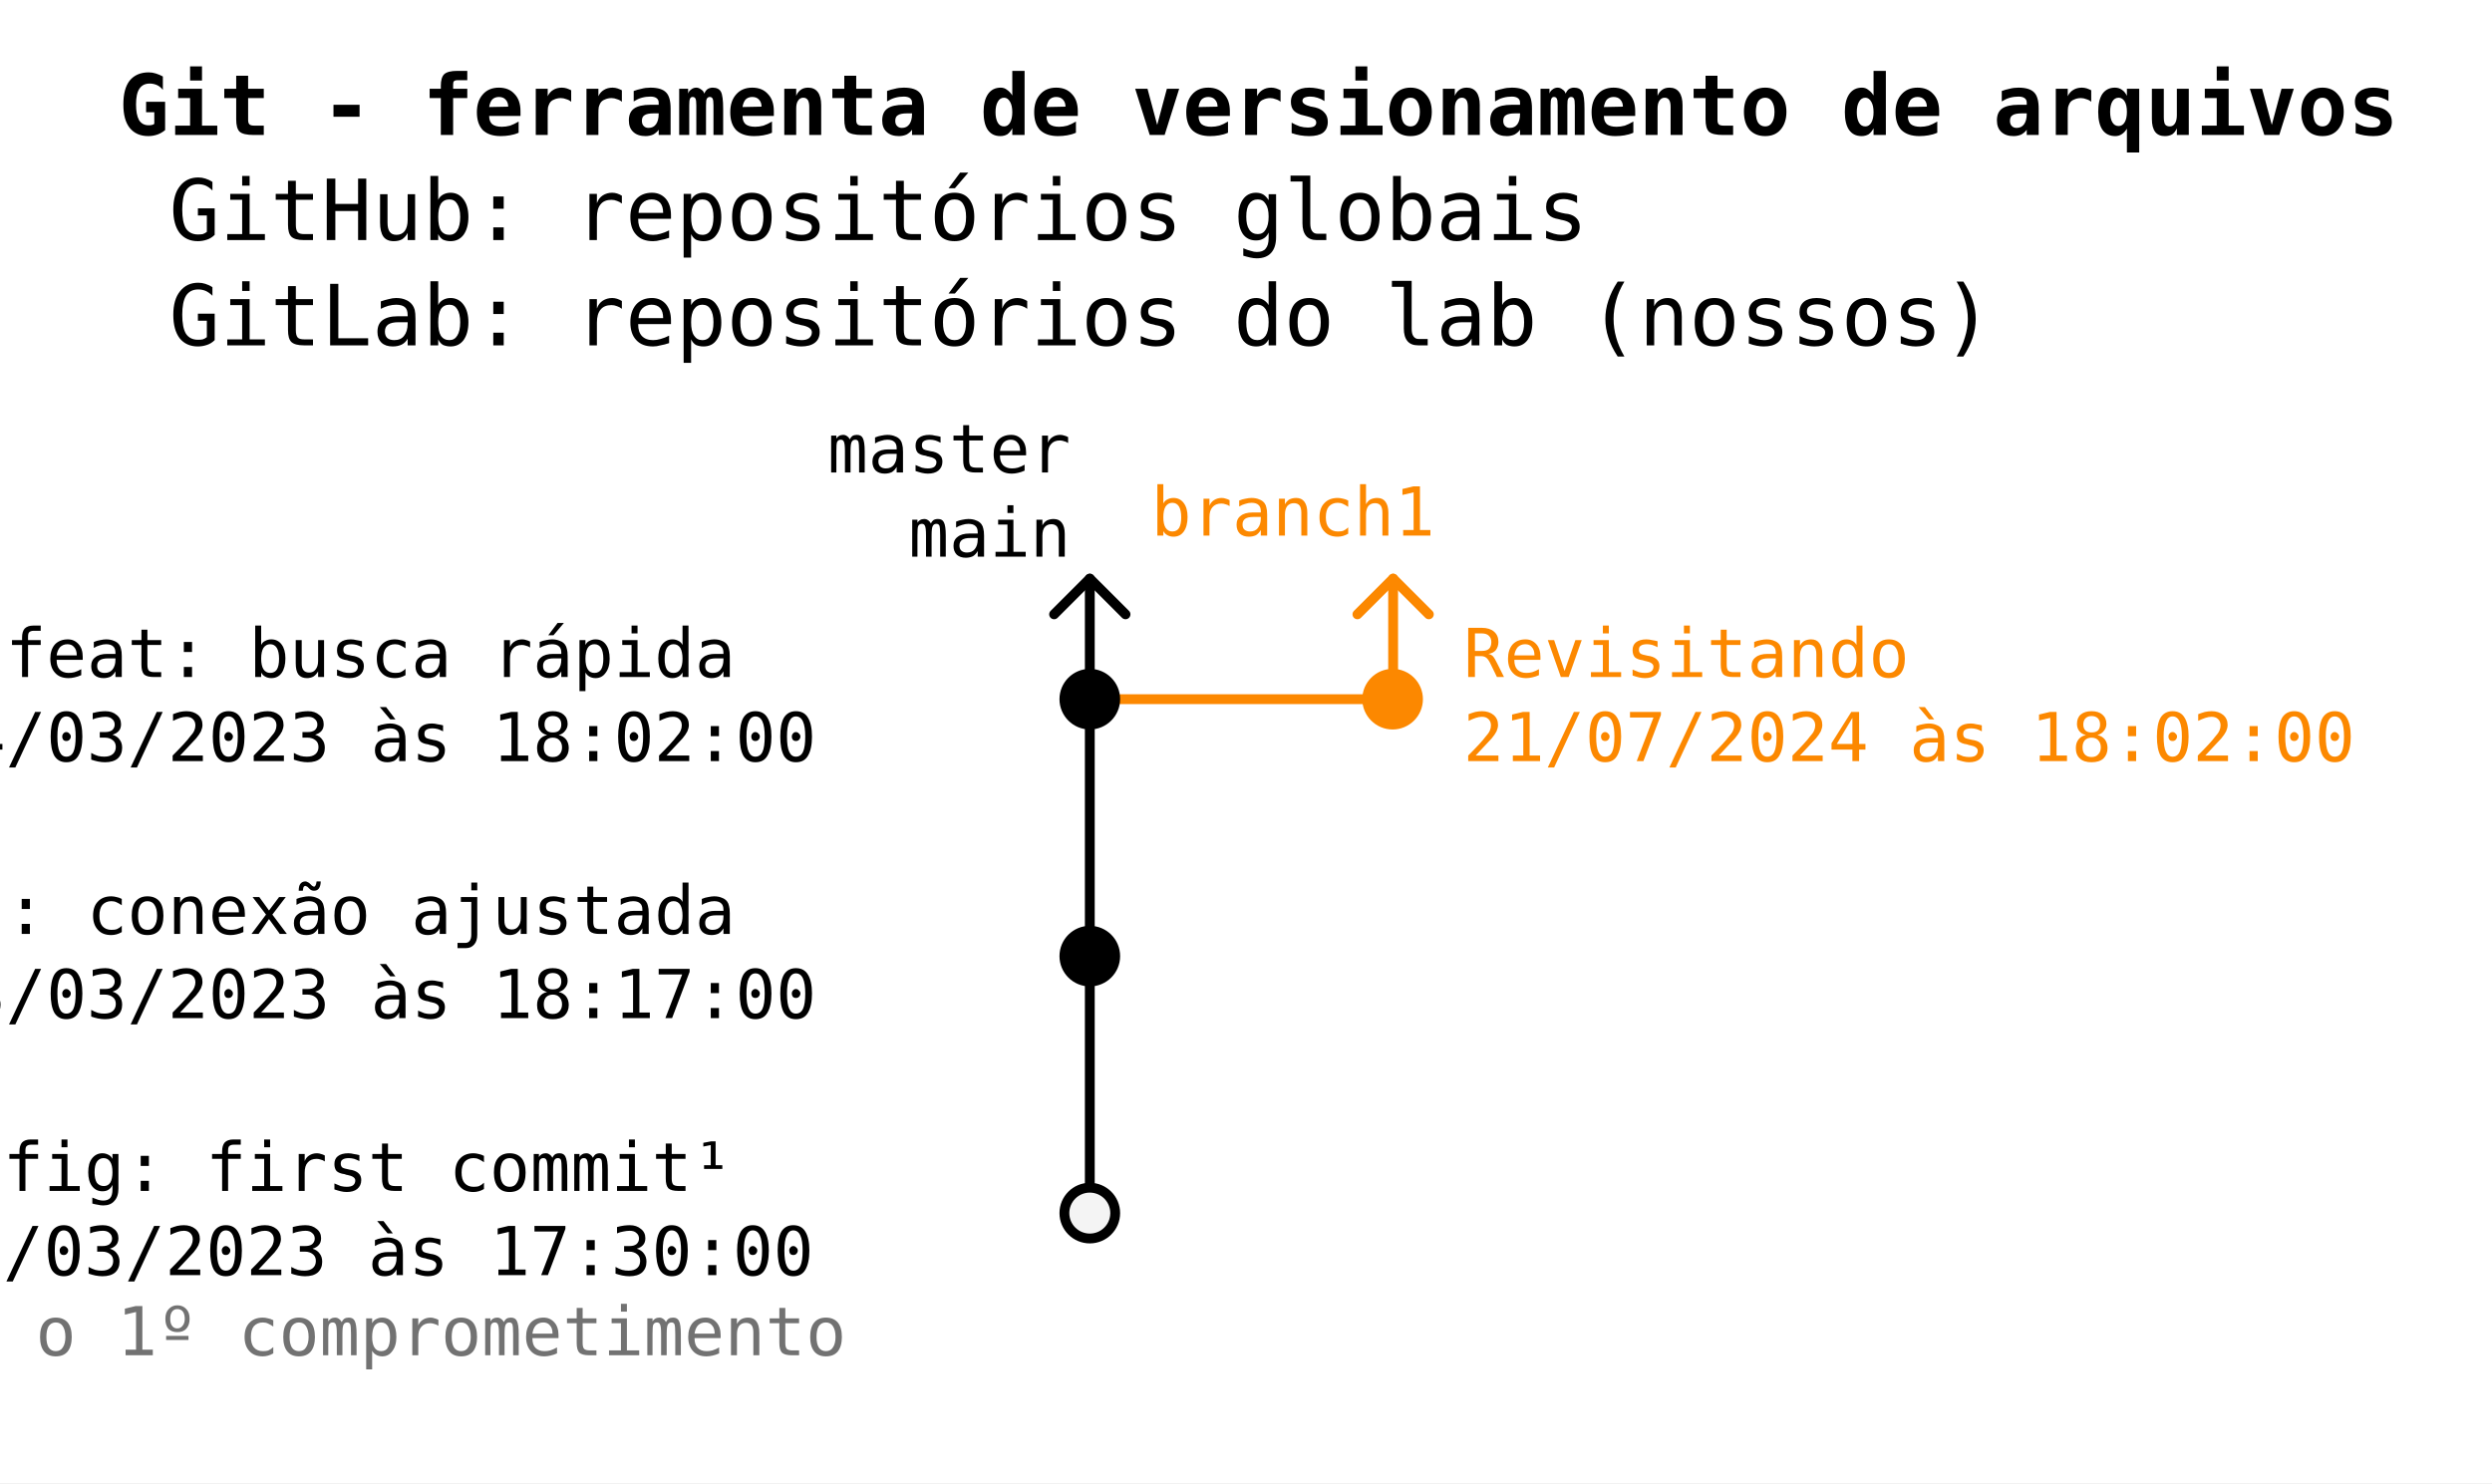
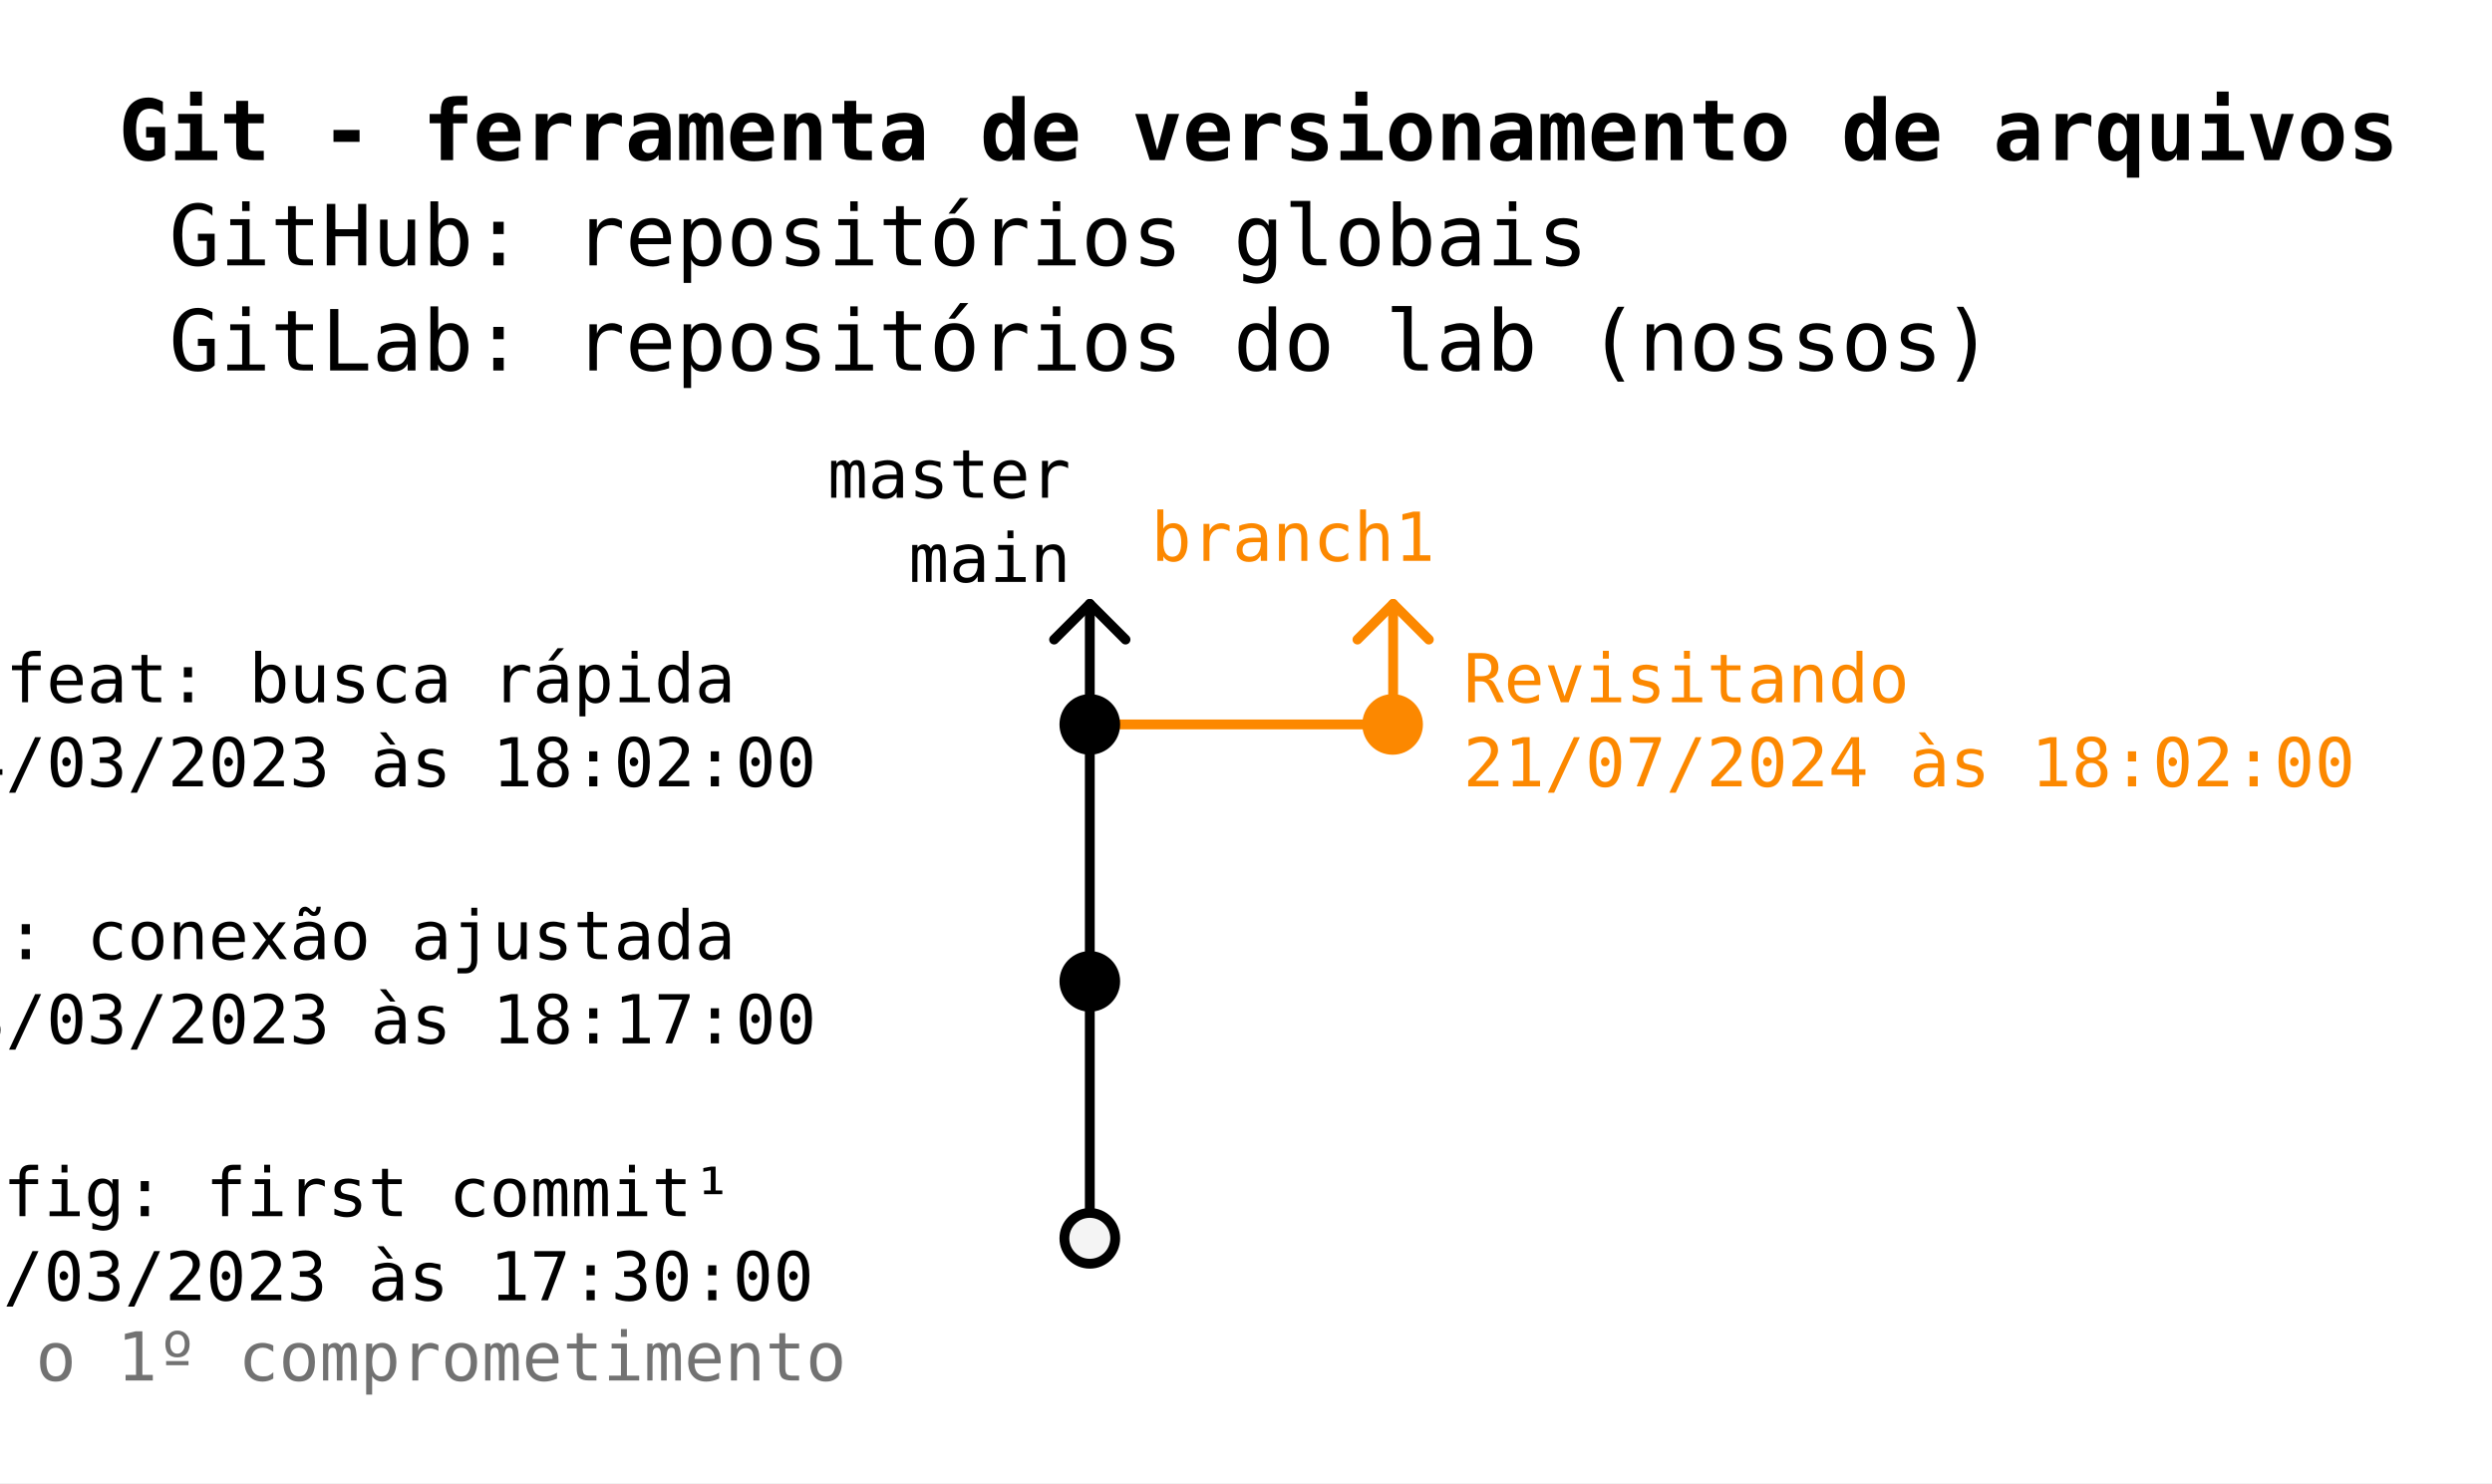
<svg xmlns="http://www.w3.org/2000/svg" width="104.469mm" height="62.186mm" viewBox="0 0 104.469 62.186" version="1.1" id="svg5">
  <defs id="defs2" />
  <g id="layer1" transform="translate(3.878542,2.04191)">
    <rect style="fill:#ffffff;stroke-width:0.265" id="rect1" width="104.469" height="62.186" x="-3.879" y="-2.042" />
-     <path style="fill:#fc8800;fill-opacity:1;stroke:#fc8800;stroke-width:0.412;stroke-linecap:round;stroke-linejoin:round;stroke-dasharray:none;stroke-opacity:1" d="M 42.335,27.273 H 54.296" id="path1347" />
-     <path style="fill:#000000;stroke:#000000;stroke-width:0.412;stroke-linecap:round;stroke-linejoin:round;stroke-dasharray:none;stroke-opacity:1" d="M 41.808,48.615 V 22.253" id="path245" />
-     <circle style="fill:#000000;stroke:#000000;stroke-width:0.412;stroke-linecap:round;stroke-linejoin:round;stroke-dasharray:none;stroke-opacity:1" id="path1017" cx="41.808" cy="38.047" r="1.065" />
-     <circle style="fill:#f4f4f4;fill-opacity:1;stroke:#000000;stroke-width:0.412;stroke-linecap:round;stroke-linejoin:round;stroke-dasharray:none;stroke-opacity:1" id="circle1127" cx="41.808" cy="48.821" r="1.065" />
-     <text xml:space="preserve" style="font-size:2.822px;font-family:Consolas;-inkscape-font-specification:Consolas;fill:#000000;stroke:#000000;stroke-width:0.412;stroke-linecap:round;stroke-linejoin:round;stroke-dasharray:none;stroke-opacity:1" x="38.732" y="47.891" id="text1183">
-       <tspan id="tspan1181" style="text-align:end;text-anchor:end;stroke:none;stroke-width:0.412" x="38.732" y="47.891">config: first commit¹</tspan>
-       <tspan style="text-align:end;text-anchor:end;stroke:none;stroke-width:0.412" x="38.732" y="51.419" id="tspan1235">02/03/2023 às 17:30:00</tspan>
+     <path style="fill:#fc8800;fill-opacity:1;stroke:#fc8800;stroke-width:0.412;stroke-linecap:round;stroke-linejoin:round;stroke-dasharray:none;stroke-opacity:1" d="M 42.335,28.332 H 54.296" id="path1347" />
+     <path style="fill:#000000;stroke:#000000;stroke-width:0.412;stroke-linecap:round;stroke-linejoin:round;stroke-dasharray:none;stroke-opacity:1" d="M 41.808,49.673 V 23.312" id="path245" />
+     <circle style="fill:#000000;stroke:#000000;stroke-width:0.412;stroke-linecap:round;stroke-linejoin:round;stroke-dasharray:none;stroke-opacity:1" id="path1017" cx="41.808" cy="39.106" r="1.065" />
+     <circle style="fill:#f4f4f4;fill-opacity:1;stroke:#000000;stroke-width:0.412;stroke-linecap:round;stroke-linejoin:round;stroke-dasharray:none;stroke-opacity:1" id="circle1127" cx="41.808" cy="49.879" r="1.065" />
+     <text xml:space="preserve" style="font-size:2.822px;font-family:Consolas;-inkscape-font-specification:Consolas;fill:#000000;stroke:#000000;stroke-width:0.412;stroke-linecap:round;stroke-linejoin:round;stroke-dasharray:none;stroke-opacity:1" x="38.732" y="48.949" id="text1183">
+       <tspan id="tspan1181" style="font-style:normal;font-variant:normal;font-weight:normal;font-stretch:normal;font-family:Monospace;-inkscape-font-specification:Monospace;text-align:end;text-anchor:end;stroke:none;stroke-width:0.412" x="38.732" y="48.949">config: first commit¹</tspan>
+       <tspan style="font-style:normal;font-variant:normal;font-weight:normal;font-stretch:normal;font-family:Monospace;-inkscape-font-specification:Monospace;text-align:end;text-anchor:end;stroke:none;stroke-width:0.412" x="38.732" y="52.477" id="tspan1235">02/03/2023 às 17:30:00</tspan>
    </text>
-     <text xml:space="preserve" style="font-size:2.822px;font-family:Consolas;-inkscape-font-specification:Consolas;fill:#000000;stroke:#000000;stroke-width:0.412;stroke-linecap:round;stroke-linejoin:round;stroke-dasharray:none;stroke-opacity:1" x="38.839" y="37.117" id="text1241">
-       <tspan id="tspan1237" style="text-align:end;text-anchor:end;stroke:none;stroke-width:0.412" x="38.839" y="37.117">feat: conexão ajustada</tspan>
-       <tspan style="text-align:end;text-anchor:end;stroke:none;stroke-width:0.412" x="38.839" y="40.645" id="tspan1239">03/03/2023 às 18:17:00</tspan>
+     <text xml:space="preserve" style="font-size:2.822px;font-family:Consolas;-inkscape-font-specification:Consolas;fill:#000000;stroke:#000000;stroke-width:0.412;stroke-linecap:round;stroke-linejoin:round;stroke-dasharray:none;stroke-opacity:1" x="38.839" y="38.175" id="text1241">
+       <tspan id="tspan1237" style="font-style:normal;font-variant:normal;font-weight:normal;font-stretch:normal;font-family:Monospace;-inkscape-font-specification:Monospace;text-align:end;text-anchor:end;stroke:none;stroke-width:0.412" x="38.839" y="38.175">feat: conexão ajustada</tspan>
+       <tspan style="font-style:normal;font-variant:normal;font-weight:normal;font-stretch:normal;font-family:Monospace;-inkscape-font-specification:Monospace;text-align:end;text-anchor:end;stroke:none;stroke-width:0.412" x="38.839" y="41.703" id="tspan1239">03/03/2023 às 18:17:00</tspan>
    </text>
-     <circle style="fill:#000000;stroke:#000000;stroke-width:0.412;stroke-linecap:round;stroke-linejoin:round;stroke-dasharray:none;stroke-opacity:1" id="circle1243" cx="41.808" cy="27.273" r="1.065" />
-     <text xml:space="preserve" style="font-size:2.822px;font-family:Consolas;-inkscape-font-specification:Consolas;fill:#000000;stroke:#000000;stroke-width:0.412;stroke-linecap:round;stroke-linejoin:round;stroke-dasharray:none;stroke-opacity:1" x="38.839" y="26.343" id="text1249">
-       <tspan id="tspan1245" style="text-align:end;text-anchor:end;stroke:none;stroke-width:0.412" x="38.839" y="26.343">feat: busca rápida</tspan>
-       <tspan style="text-align:end;text-anchor:end;stroke:none;stroke-width:0.412" x="38.839" y="29.871" id="tspan1247">04/03/2023 às 18:02:00</tspan>
+     <circle style="fill:#000000;stroke:#000000;stroke-width:0.412;stroke-linecap:round;stroke-linejoin:round;stroke-dasharray:none;stroke-opacity:1" id="circle1243" cx="41.808" cy="28.332" r="1.065" />
+     <text xml:space="preserve" style="font-size:2.822px;font-family:Consolas;-inkscape-font-specification:Consolas;fill:#000000;stroke:#000000;stroke-width:0.412;stroke-linecap:round;stroke-linejoin:round;stroke-dasharray:none;stroke-opacity:1" x="38.839" y="27.402" id="text1249">
+       <tspan id="tspan1245" style="font-style:normal;font-variant:normal;font-weight:normal;font-stretch:normal;font-family:Monospace;-inkscape-font-specification:Monospace;text-align:end;text-anchor:end;stroke:none;stroke-width:0.412" x="38.839" y="27.402">feat: busca rápida</tspan>
+       <tspan style="font-style:normal;font-variant:normal;font-weight:normal;font-stretch:normal;font-family:Monospace;-inkscape-font-specification:Monospace;text-align:end;text-anchor:end;stroke:none;stroke-width:0.412" x="38.839" y="30.929" id="tspan1247">04/03/2023 às 18:02:00</tspan>
    </text>
-     <circle style="fill:#fc8800;fill-opacity:1;stroke:#fc8800;stroke-width:0.412;stroke-linecap:round;stroke-linejoin:round;stroke-dasharray:none;stroke-opacity:1" id="circle1664" cx="-54.502" cy="27.273" r="1.065" transform="scale(-1,1)" />
-     <text xml:space="preserve" style="font-size:3.528px;font-family:Consolas;-inkscape-font-specification:Consolas;fill:#000000;stroke:#000000;stroke-width:0.412;stroke-linecap:round;stroke-linejoin:round;stroke-dasharray:none;stroke-opacity:1" x="1.09" y="3.617" id="text2638">
-       <tspan style="font-style:normal;font-variant:normal;font-weight:bold;font-stretch:normal;font-size:3.528px;font-family:Consolas;-inkscape-font-specification:'Consolas Bold';stroke:none;stroke-width:0.412" x="1.09" y="3.617" id="tspan2636">Git - ferramenta de versionamento de arquivos </tspan>
-       <tspan style="font-size:3.528px;stroke:none;stroke-width:0.412" x="1.09" y="8.026" id="tspan2744"> GitHub: repositórios globais</tspan>
-       <tspan style="font-size:3.528px;stroke:none;stroke-width:0.412" x="1.09" y="12.436" id="tspan2746"> GitLab: repositórios do lab (nossos)</tspan>
+     <circle style="fill:#fc8800;fill-opacity:1;stroke:#fc8800;stroke-width:0.412;stroke-linecap:round;stroke-linejoin:round;stroke-dasharray:none;stroke-opacity:1" id="circle1664" cx="-54.502" cy="28.332" r="1.065" transform="scale(-1,1)" />
+     <text xml:space="preserve" style="font-size:3.528px;font-family:Consolas;-inkscape-font-specification:Consolas;fill:#000000;stroke:#000000;stroke-width:0.412;stroke-linecap:round;stroke-linejoin:round;stroke-dasharray:none;stroke-opacity:1" x="1.09" y="4.675" id="text2638">
+       <tspan style="font-style:normal;font-variant:normal;font-weight:bold;font-stretch:normal;font-size:3.528px;font-family:Monospace;-inkscape-font-specification:'Monospace Bold';stroke:none;stroke-width:0.412" x="1.09" y="4.675" id="tspan2636">Git - ferramenta de versionamento de arquivos </tspan>
+       <tspan style="font-style:normal;font-variant:normal;font-weight:normal;font-stretch:normal;font-size:3.528px;font-family:Monospace;-inkscape-font-specification:Monospace;stroke:none;stroke-width:0.412" x="1.09" y="9.085" id="tspan2744"> GitHub: repositórios globais</tspan>
+       <tspan style="font-style:normal;font-variant:normal;font-weight:normal;font-stretch:normal;font-size:3.528px;font-family:Monospace;-inkscape-font-specification:Monospace;stroke:none;stroke-width:0.412" x="1.09" y="13.494" id="tspan2746"> GitLab: repositórios do lab (nossos)</tspan>
    </text>
-     <text xml:space="preserve" style="font-size:2.822px;font-family:Consolas;-inkscape-font-specification:Consolas;fill:#000000;stroke:#000000;stroke-width:0.412;stroke-linecap:round;stroke-linejoin:round;stroke-dasharray:none;stroke-opacity:1" x="40.092" y="54.779" id="text2754">
-       <tspan style="text-align:end;text-anchor:end;fill:#727272;fill-opacity:1;stroke:none;stroke-width:0.412" x="40.092" y="54.779" id="tspan2758">¹é o 1º comprometimento</tspan>
+     <text xml:space="preserve" style="font-size:2.822px;font-family:Consolas;-inkscape-font-specification:Consolas;fill:#000000;stroke:#000000;stroke-width:0.412;stroke-linecap:round;stroke-linejoin:round;stroke-dasharray:none;stroke-opacity:1" x="40.092" y="55.838" id="text2754">
+       <tspan style="font-style:normal;font-variant:normal;font-weight:normal;font-stretch:normal;font-family:Monospace;-inkscape-font-specification:Monospace;text-align:end;text-anchor:end;fill:#727272;fill-opacity:1;stroke:none;stroke-width:0.412" x="40.092" y="55.838" id="tspan2758">¹é o 1º comprometimento</tspan>
    </text>
-     <text xml:space="preserve" style="font-size:2.822px;font-family:Consolas;-inkscape-font-specification:Consolas;text-align:start;text-anchor:start;fill:#fc8800;fill-opacity:1;stroke:#000000;stroke-width:0.412;stroke-linecap:round;stroke-linejoin:round;stroke-dasharray:none;stroke-opacity:1" x="57.47" y="26.343" id="text2868">
-       <tspan style="text-align:start;text-anchor:start;fill:#fc8800;fill-opacity:1;stroke:none;stroke-width:0.412" x="57.47" y="26.343" id="tspan2866">Revisitando</tspan>
-       <tspan style="text-align:start;text-anchor:start;fill:#fc8800;fill-opacity:1;stroke:none;stroke-width:0.412" x="57.47" y="29.871" id="tspan5245">21/07/2024 às 18:02:00</tspan>
+     <text xml:space="preserve" style="font-size:2.822px;font-family:Consolas;-inkscape-font-specification:Consolas;text-align:start;text-anchor:start;fill:#fc8800;fill-opacity:1;stroke:#000000;stroke-width:0.412;stroke-linecap:round;stroke-linejoin:round;stroke-dasharray:none;stroke-opacity:1" x="57.47" y="27.402" id="text2868">
+       <tspan style="font-style:normal;font-variant:normal;font-weight:normal;font-stretch:normal;font-family:Monospace;-inkscape-font-specification:Monospace;text-align:start;text-anchor:start;fill:#fc8800;fill-opacity:1;stroke:none;stroke-width:0.412" x="57.47" y="27.402" id="tspan2866">Revisitando</tspan>
+       <tspan style="font-style:normal;font-variant:normal;font-weight:normal;font-stretch:normal;font-family:Monospace;-inkscape-font-specification:Monospace;text-align:start;text-anchor:start;fill:#fc8800;fill-opacity:1;stroke:none;stroke-width:0.412" x="57.47" y="30.929" id="tspan5245">21/07/2024 às 18:02:00</tspan>
    </text>
-     <text xml:space="preserve" style="font-size:2.822px;font-family:Consolas;-inkscape-font-specification:Consolas;fill:#000000;stroke:#000000;stroke-width:0.412;stroke-linecap:round;stroke-linejoin:round;stroke-dasharray:none;stroke-opacity:1" x="41.855" y="17.769" id="text2874">
-       <tspan style="text-align:center;text-anchor:middle;stroke:none;stroke-width:0.412" x="41.855" y="17.769" id="tspan2872">master</tspan>
-       <tspan style="text-align:center;text-anchor:middle;stroke:none;stroke-width:0.412" x="41.855" y="21.297" id="tspan5127">main</tspan>
+     <text xml:space="preserve" style="font-size:2.822px;font-family:Consolas;-inkscape-font-specification:Consolas;fill:#000000;stroke:#000000;stroke-width:0.412;stroke-linecap:round;stroke-linejoin:round;stroke-dasharray:none;stroke-opacity:1" x="41.855" y="18.827" id="text2874">
+       <tspan style="font-style:normal;font-variant:normal;font-weight:normal;font-stretch:normal;font-family:Monospace;-inkscape-font-specification:Monospace;text-align:center;text-anchor:middle;stroke:none;stroke-width:0.412" x="41.855" y="18.827" id="tspan2872">master</tspan>
+       <tspan style="font-style:normal;font-variant:normal;font-weight:normal;font-stretch:normal;font-family:Monospace;-inkscape-font-specification:Monospace;text-align:center;text-anchor:middle;stroke:none;stroke-width:0.412" x="41.855" y="22.355" id="tspan5127">main</tspan>
    </text>
-     <path style="fill:#fc8800;fill-opacity:1;stroke:#fc8800;stroke-width:0.412;stroke-linecap:round;stroke-linejoin:round;stroke-dasharray:none;stroke-opacity:1" d="M 54.524,27.067 V 22.253" id="path2878" />
-     <text xml:space="preserve" style="font-size:2.822px;font-family:Consolas;-inkscape-font-specification:Consolas;fill:#fc8800;fill-opacity:1;stroke:#000000;stroke-width:0.412;stroke-linecap:round;stroke-linejoin:round;stroke-dasharray:none;stroke-opacity:1" x="54.571" y="20.415" id="text2882">
-       <tspan style="text-align:center;text-anchor:middle;fill:#fc8800;fill-opacity:1;stroke:none;stroke-width:0.412" x="54.571" y="20.415" id="tspan2880">branch1</tspan>
+     <path style="fill:#fc8800;fill-opacity:1;stroke:#fc8800;stroke-width:0.412;stroke-linecap:round;stroke-linejoin:round;stroke-dasharray:none;stroke-opacity:1" d="M 54.524,28.126 V 23.312" id="path2878" />
+     <text xml:space="preserve" style="font-size:2.822px;font-family:Consolas;-inkscape-font-specification:Consolas;fill:#fc8800;fill-opacity:1;stroke:#000000;stroke-width:0.412;stroke-linecap:round;stroke-linejoin:round;stroke-dasharray:none;stroke-opacity:1" x="54.571" y="21.473" id="text2882">
+       <tspan style="font-style:normal;font-variant:normal;font-weight:normal;font-stretch:normal;font-family:Monospace;-inkscape-font-specification:Monospace;text-align:center;text-anchor:middle;fill:#fc8800;fill-opacity:1;stroke:none;stroke-width:0.412" x="54.571" y="21.473" id="tspan2880">branch1</tspan>
    </text>
-     <path style="fill:#000000;fill-opacity:1;stroke:#000000;stroke-width:0.412;stroke-linecap:round;stroke-linejoin:round;stroke-dasharray:none;stroke-opacity:1" d="m 41.808,22.219 -1.497,1.497" id="path5129" />
-     <path style="fill:#000000;fill-opacity:1;stroke:#000000;stroke-width:0.412;stroke-linecap:round;stroke-linejoin:round;stroke-dasharray:none;stroke-opacity:1" d="m 41.808,22.219 1.497,1.497" id="path5131" />
-     <path style="fill:#000000;fill-opacity:1;stroke:#fc8800;stroke-width:0.412;stroke-linecap:round;stroke-linejoin:round;stroke-dasharray:none;stroke-opacity:1" d="m 54.524,22.219 -1.497,1.497" id="path5133" />
-     <path style="fill:#000000;fill-opacity:1;stroke:#fc8800;stroke-width:0.412;stroke-linecap:round;stroke-linejoin:round;stroke-dasharray:none;stroke-opacity:1" d="m 54.524,22.219 1.497,1.497" id="path5135" />
+     <path style="fill:#000000;fill-opacity:1;stroke:#000000;stroke-width:0.412;stroke-linecap:round;stroke-linejoin:round;stroke-dasharray:none;stroke-opacity:1" d="m 41.808,23.277 -1.497,1.497" id="path5129" />
+     <path style="fill:#000000;fill-opacity:1;stroke:#000000;stroke-width:0.412;stroke-linecap:round;stroke-linejoin:round;stroke-dasharray:none;stroke-opacity:1" d="m 41.808,23.277 1.497,1.497" id="path5131" />
+     <path style="fill:#000000;fill-opacity:1;stroke:#fc8800;stroke-width:0.412;stroke-linecap:round;stroke-linejoin:round;stroke-dasharray:none;stroke-opacity:1" d="m 54.524,23.277 -1.497,1.497" id="path5133" />
+     <path style="fill:#000000;fill-opacity:1;stroke:#fc8800;stroke-width:0.412;stroke-linecap:round;stroke-linejoin:round;stroke-dasharray:none;stroke-opacity:1" d="m 54.524,23.277 1.497,1.497" id="path5135" />
  </g>
</svg>
